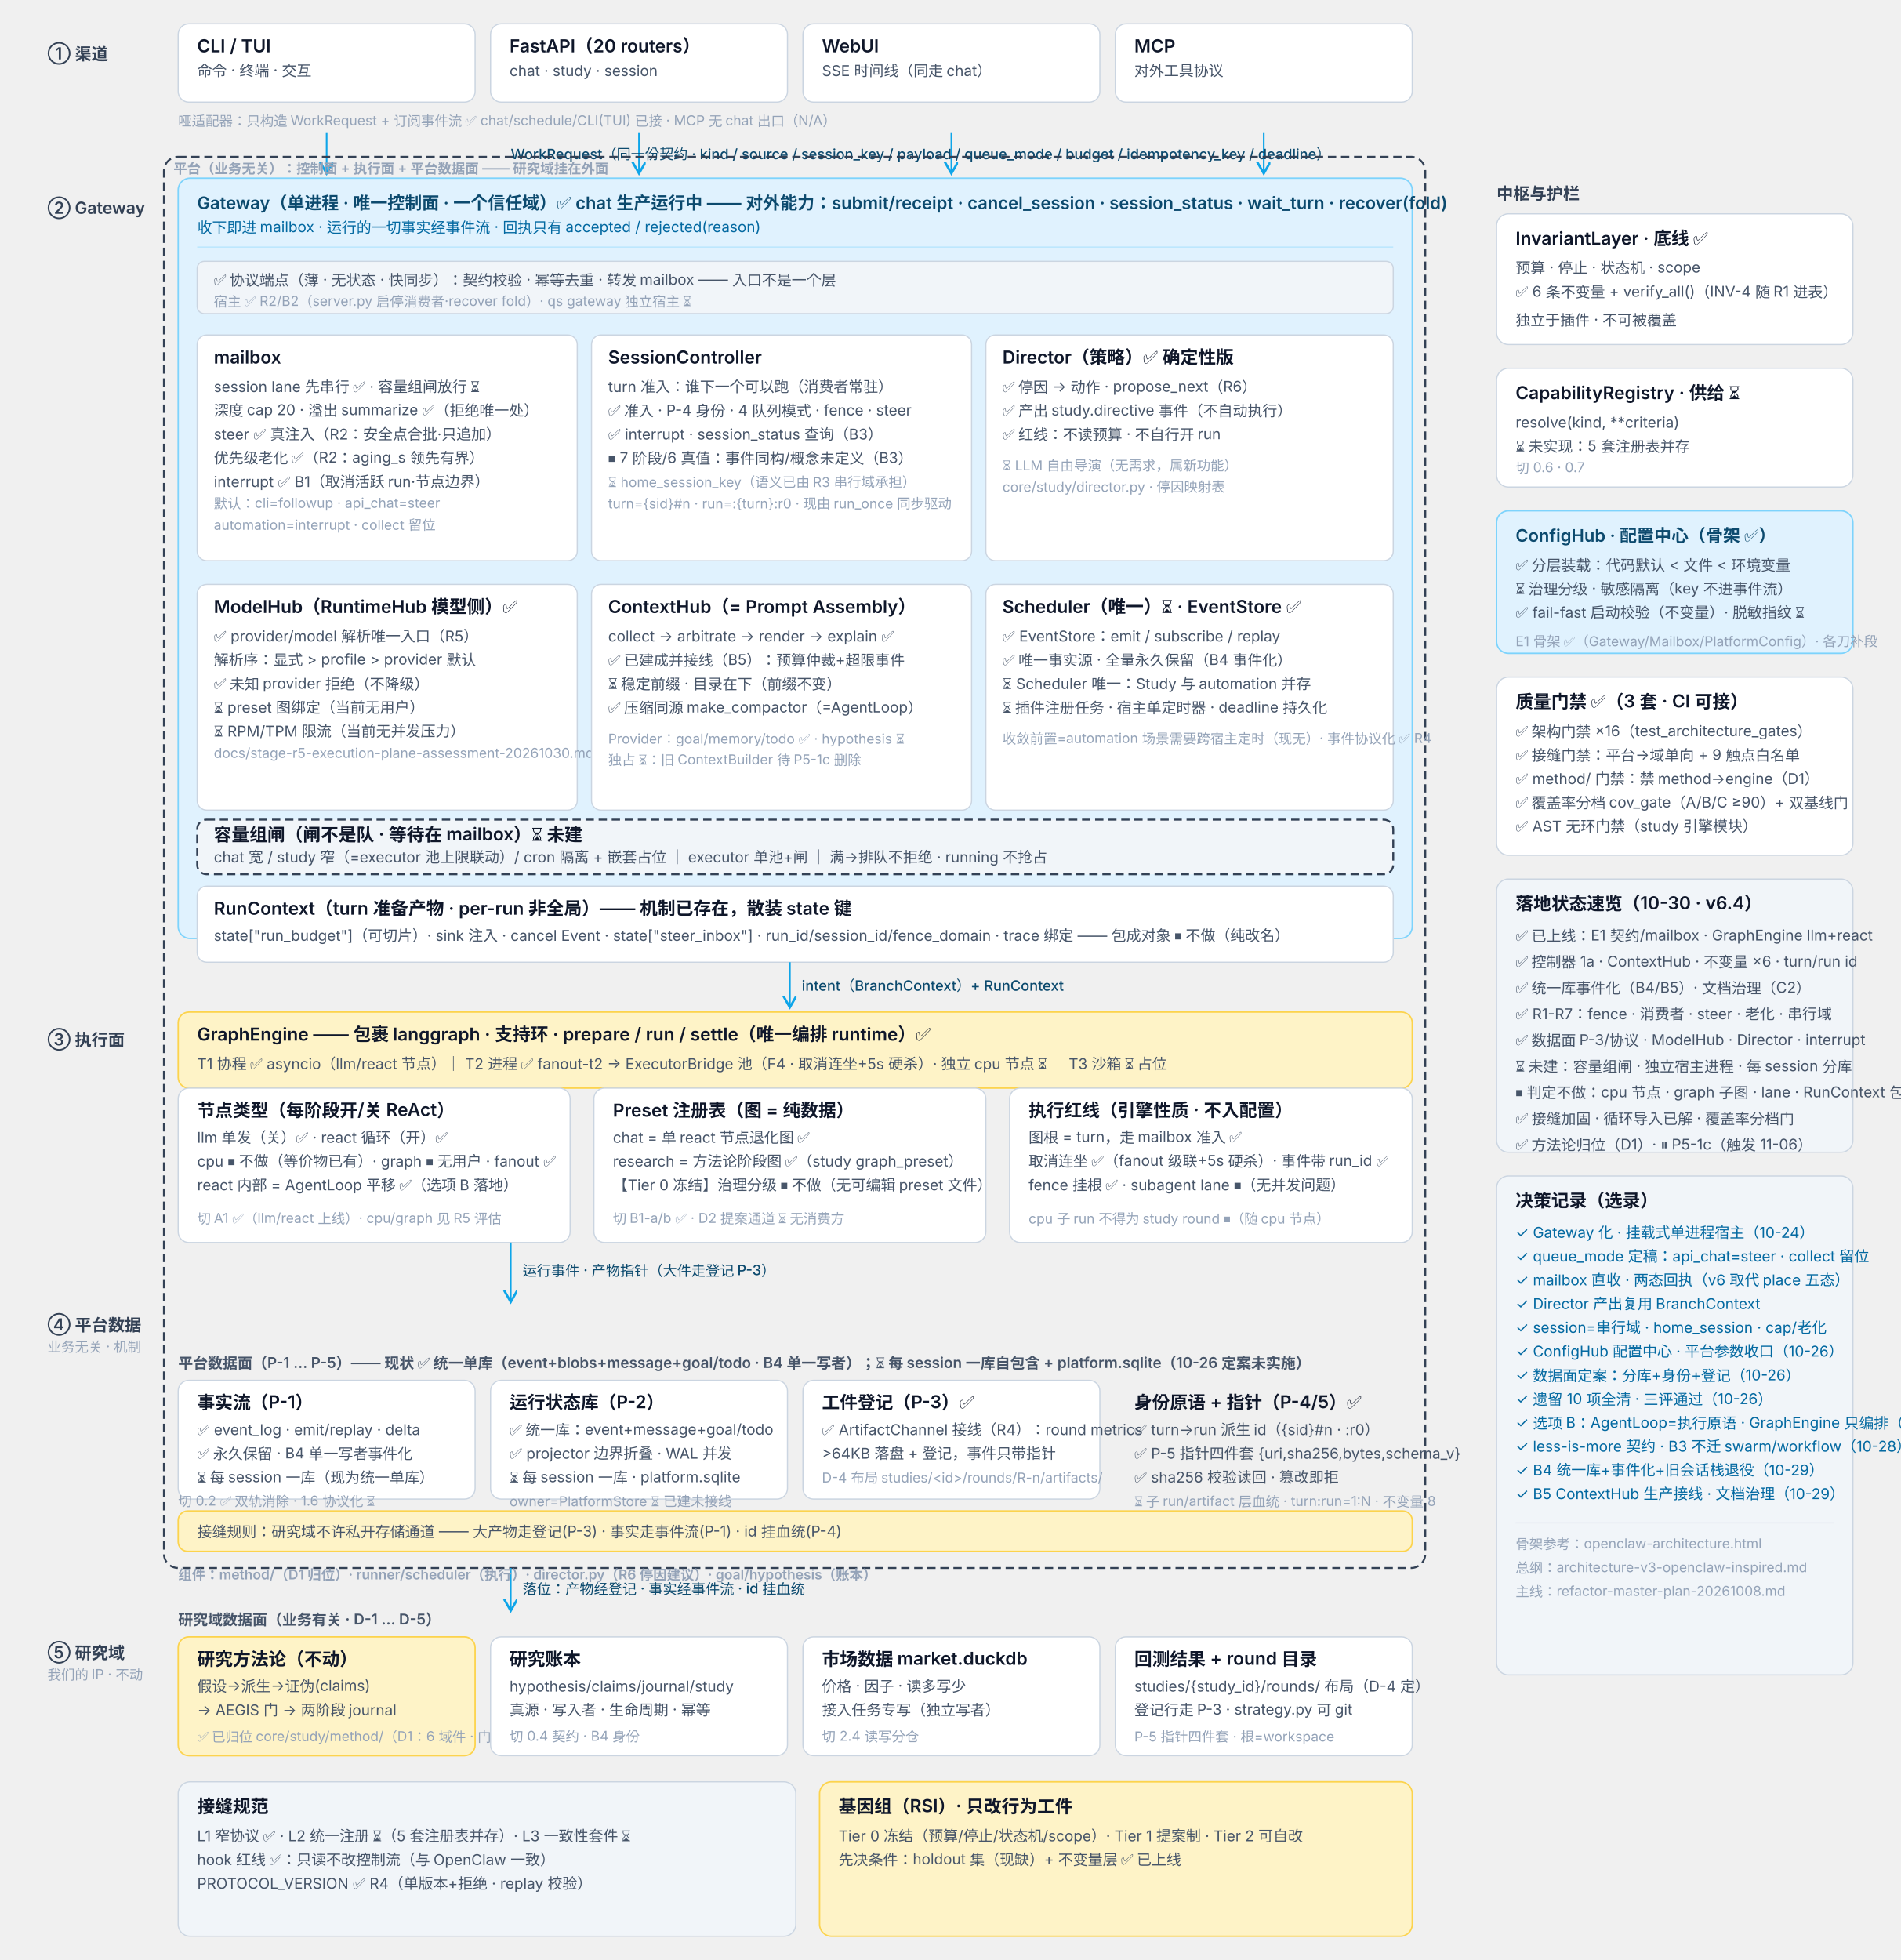
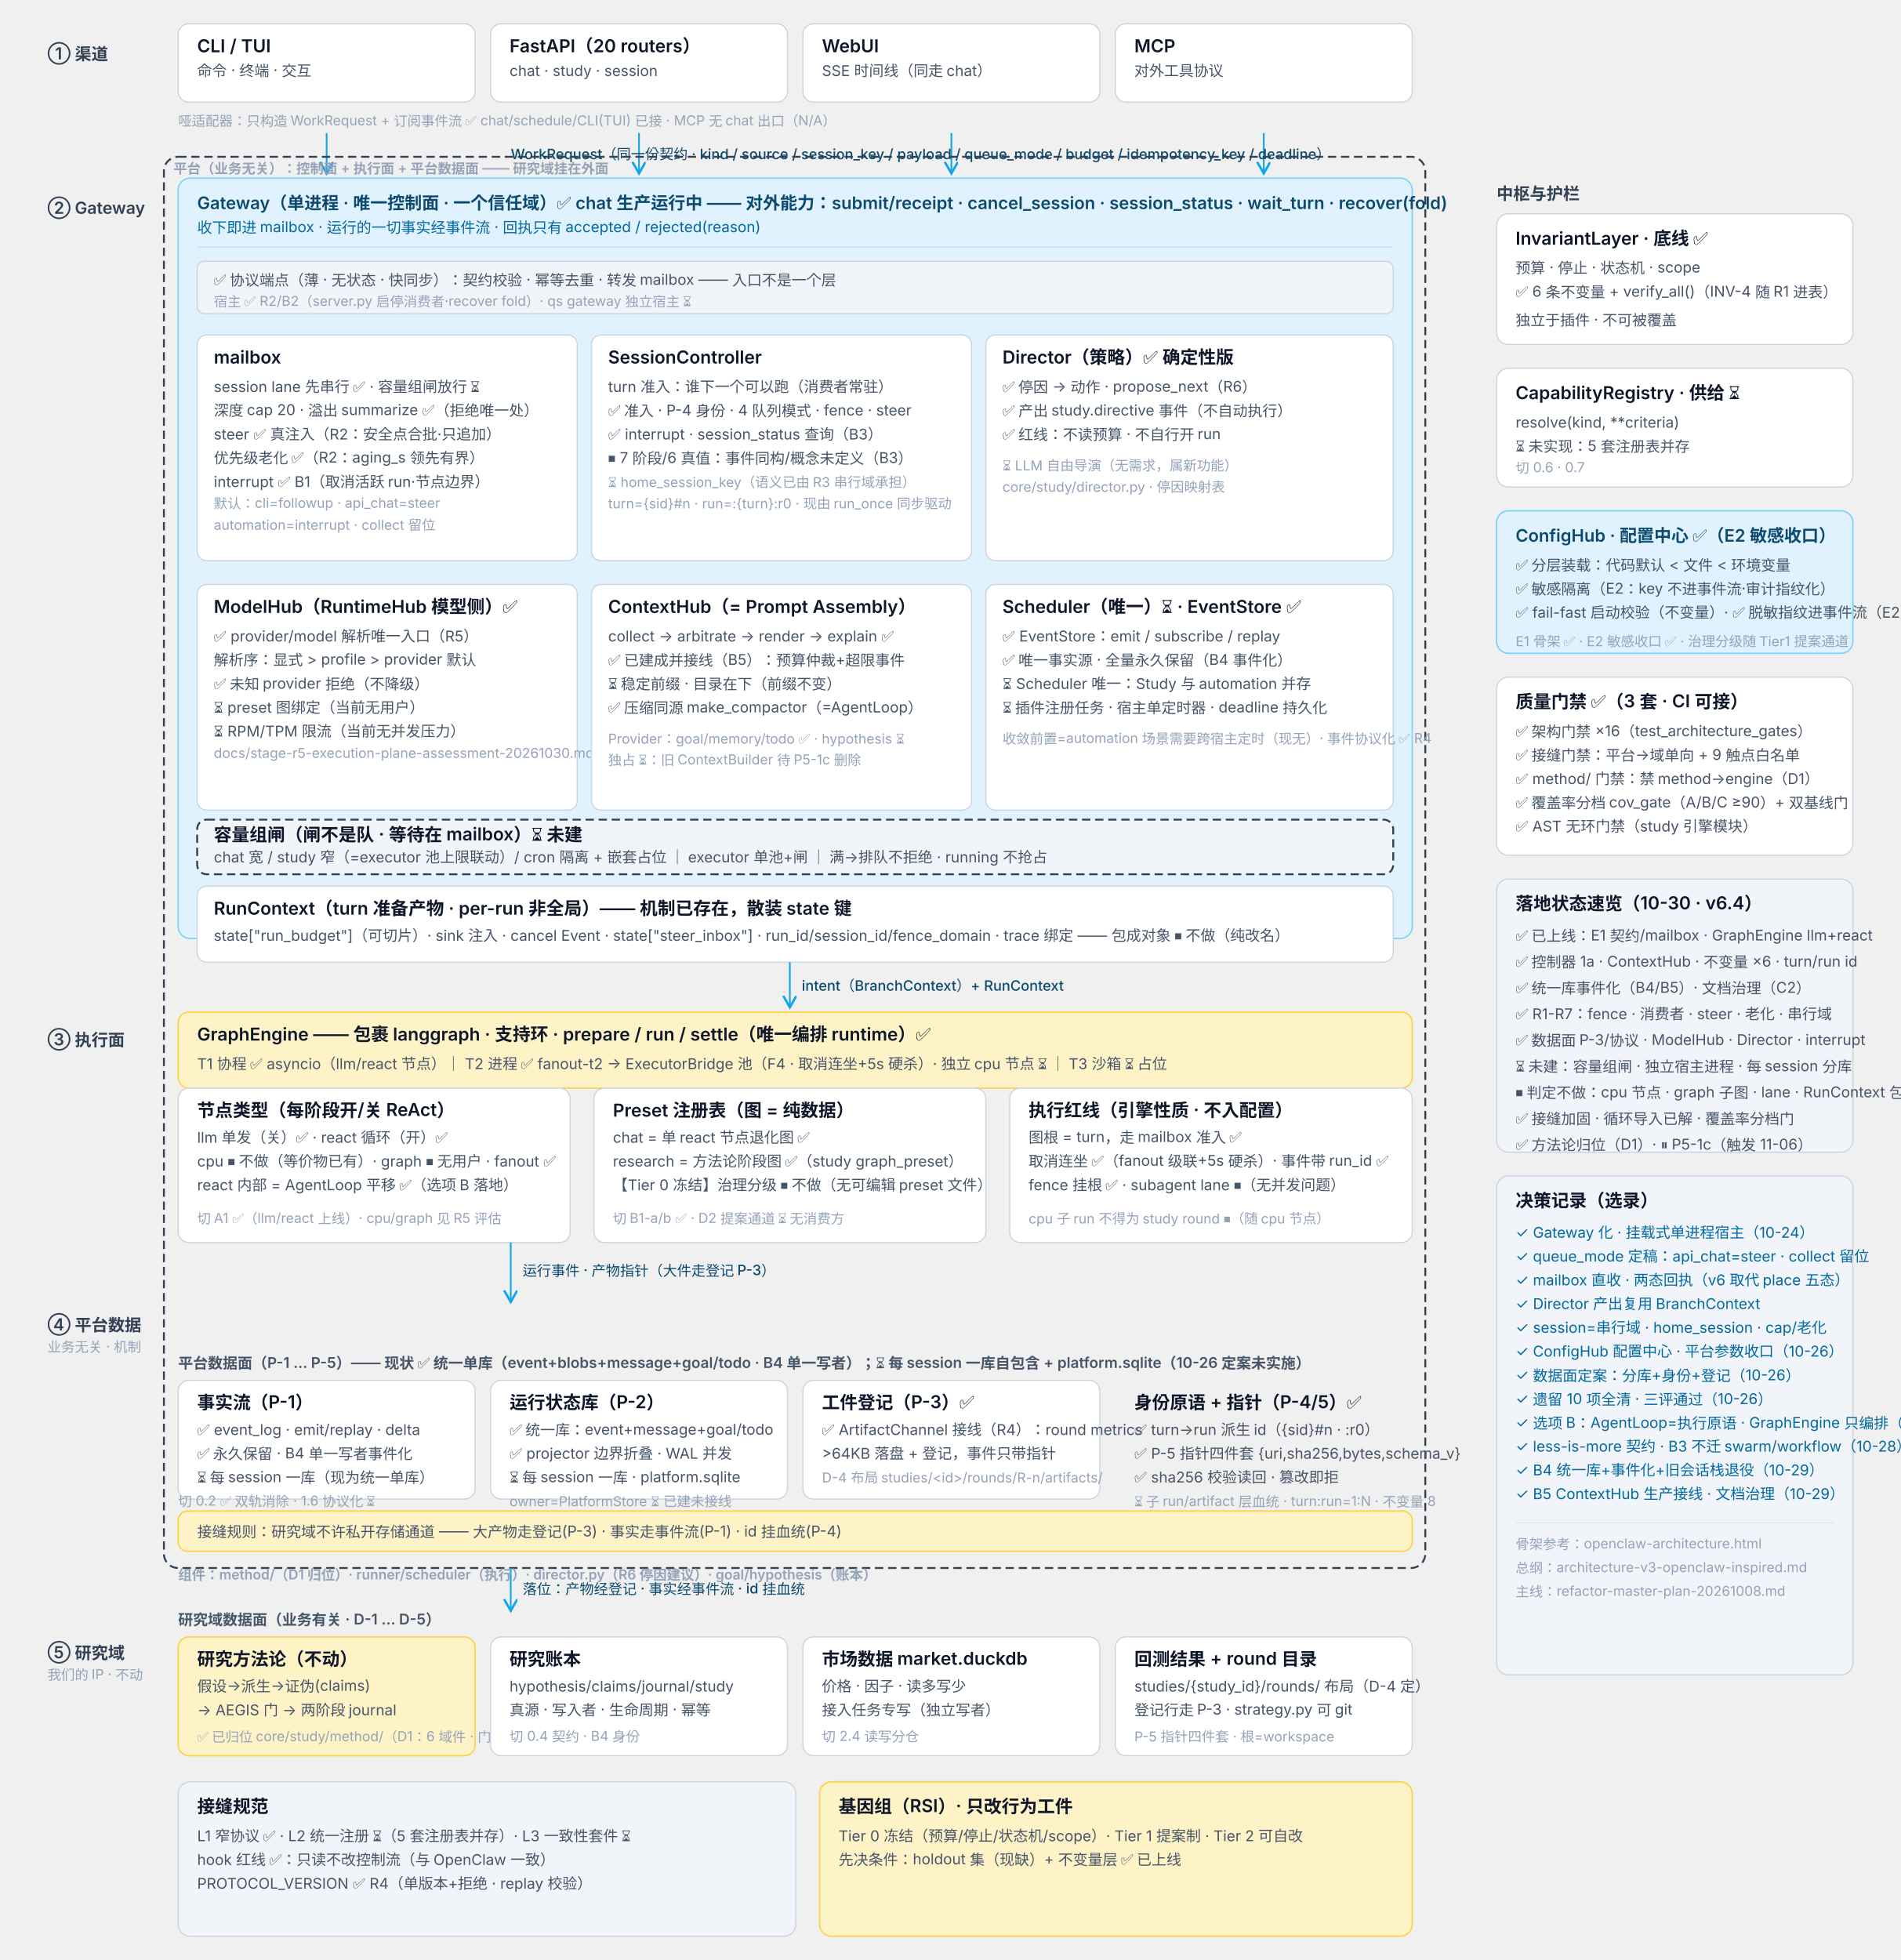
<svg xmlns="http://www.w3.org/2000/svg" viewBox="0 0 1600 1650" width="1600" height="1650" font-family="-apple-system, 'PingFang SC', 'Microsoft YaHei', sans-serif">
  <style>
    .lyr{font-size:14px;font-weight:600;fill:#334155}
    .bt{font-size:15px;font-weight:600;fill:#0f172a}
    .st{font-size:12.5px;fill:#475569}
    .sm{font-size:11.5px;fill:#94a3b8}
    .hub{font-size:14.5px;font-weight:600;fill:#0c4a6e}
    .hq{font-size:12.5px;fill:#0369a1}
    .flow-lbl{font-size:12px;font-weight:500;fill:#0c4a6e}
    .box{fill:#fff;stroke:#cbd5e1;stroke-width:1}
    .boxb{fill:#e0f2fe;stroke:#7dd3fc;stroke-width:1.2}
    .boxa{fill:#fef3c7;stroke:#fcd34d;stroke-width:1.2}
    .boxd{fill:#f1f5f9;stroke:#334155;stroke-width:1.6;stroke-dasharray:7 4}
    .boxg{fill:#f1f5f9;stroke:#cbd5e1;stroke-width:1}
    .arb{stroke:#0ea5e9;stroke-width:1.4;fill:none;marker-end:url(#a2)}
  </style>
  <defs>
    <marker id="a2" markerWidth="9" markerHeight="9" refX="7" refY="4" orient="auto">
      <path d="M0,0 L7,4 L0,8" fill="none" stroke="#0ea5e9" stroke-width="1.4" />
    </marker>
  </defs>
  <text x="40" y="50" class="lyr">① 渠道</text>
  <rect x="150" y="20" width="250" height="66" rx="9" class="box" />
  <text x="166" y="44" class="bt">CLI / TUI</text>
  <text x="166" y="64" class="st">命令 · 终端 · 交互</text>
  <rect x="413" y="20" width="250" height="66" rx="9" class="box" />
  <text x="429" y="44" class="bt">FastAPI（20 routers）</text>
  <text x="429" y="64" class="st">chat · study · session</text>
  <rect x="676" y="20" width="250" height="66" rx="9" class="box" />
  <text x="692" y="44" class="bt">WebUI</text>
  <text x="692" y="64" class="st">SSE 时间线（同走 chat）</text>
  <rect x="939" y="20" width="250" height="66" rx="9" class="box" />
  <text x="955" y="44" class="bt">MCP</text>
  <text x="955" y="64" class="st">对外工具协议</text>
  <text x="150" y="106" class="sm">哑适配器：只构造 WorkRequest + 订阅事件流 ✅ chat/schedule/CLI(TUI) 已接 · MCP 无 chat 出口（N/A）</text>
  <line x1="275" y1="112" x2="275" y2="146" class="arb" />
  <line x1="538" y1="112" x2="538" y2="146" class="arb" />
  <line x1="801" y1="112" x2="801" y2="146" class="arb" />
  <line x1="1064" y1="112" x2="1064" y2="146" class="arb" />
  <text x="430" y="134" class="flow-lbl">WorkRequest（同一份契约 · kind / source / session_key / payload / queue_mode / budget / idempotency_key / deadline）</text>
  <rect x="138" y="132" width="1062" height="1188" rx="12" class="boxd" style="fill:none" />
  <text x="146" y="146" class="sm" style="font-weight:600">平台（业务无关）：控制面 + 执行面 + 平台数据面 —— 研究域挂在外面</text>
  <text x="40" y="180" class="lyr">② Gateway</text>
  <rect x="150" y="150" width="1039" height="640" rx="10" class="boxb" />
  <text x="166" y="176" class="hub">Gateway（单进程 · 唯一控制面 · 一个信任域）✅ chat 生产运行中 —— 对外能力：submit/receipt · cancel_session · session_status · wait_turn · recover(fold)</text>
  <text x="166" y="196" class="hq">收下即进 mailbox · 运行的一切事实经事件流 · 回执只有 accepted / rejected(reason)</text>
  <line x1="166" y1="208" x2="1173" y2="208" stroke="#bae6fd" />
  <rect x="166" y="220" width="1007" height="44" rx="6" class="boxg" />
  <text x="180" y="240" class="st">✅ 协议端点（薄 · 无状态 · 快同步）：契约校验 · 幂等去重 · 转发 mailbox —— 入口不是一个层</text>
  <text x="180" y="258" class="sm">宿主 ✅ R2/B2（server.py 启停消费者·recover fold）· qs gateway 独立宿主 ⏳</text>
  <rect x="166" y="282" width="320" height="190" rx="8" class="box" />
  <text x="180" y="306" class="bt">mailbox</text>
  <text x="180" y="330" class="st">session lane 先串行 ✅ · 容量组闸放行 ⏳</text>
  <text x="180" y="350" class="st">深度 cap 20 · 溢出 summarize ✅（拒绝唯一处）</text>
  <text x="180" y="370" class="st">steer ✅ 真注入（R2：安全点合批·只追加）</text>
  <text x="180" y="390" class="st">优先级老化 ✅（R2：aging_s 领先有界）</text>
  <text x="180" y="410" class="st">interrupt ✅ B1（取消活跃 run·节点边界）</text>
  <text x="180" y="428" class="sm">默认：cli=followup · api_chat=steer</text>
  <text x="180" y="446" class="sm">automation=interrupt · collect 留位</text>
  <rect x="498" y="282" width="320" height="190" rx="8" class="box" />
  <text x="512" y="306" class="bt">SessionController</text>
  <text x="512" y="330" class="st">turn 准入：谁下一个可以跑（消费者常驻）</text>
  <text x="512" y="350" class="st">✅ 准入 · P-4 身份 · 4 队列模式 · fence · steer</text>
  <text x="512" y="370" class="st">✅ interrupt · session_status 查询（B3）</text>
  <text x="512" y="390" class="st">⏹ 7 阶段/6 真值：事件同构/概念未定义（B3）</text>
  <text x="512" y="410" class="sm">⏳ home_session_key（语义已由 R3 串行域承担）</text>
  <text x="512" y="428" class="sm">turn={sid}#n · run=:{turn}:r0 · 现由 run_once 同步驱动</text>
  <rect x="830" y="282" width="343" height="190" rx="8" class="box" />
  <text x="844" y="306" class="bt">Director（策略）✅ 确定性版</text>
  <text x="844" y="330" class="st">✅ 停因 → 动作 · propose_next（R6）</text>
  <text x="844" y="350" class="st">✅ 产出 study.directive 事件（不自动执行）</text>
  <text x="844" y="370" class="st">✅ 红线：不读预算 · 不自行开 run</text>
  <text x="844" y="396" class="sm">⏳ LLM 自由导演（无需求，属新功能）</text>
  <text x="844" y="414" class="sm">core/study/director.py · 停因映射表</text>
  <rect x="166" y="492" width="320" height="190" rx="8" class="box" />
  <text x="180" y="516" class="bt">ModelHub（RuntimeHub 模型侧）✅</text>
  <text x="180" y="540" class="st">✅ provider/model 解析唯一入口（R5）</text>
  <text x="180" y="560" class="st">解析序：显式 &gt; profile &gt; provider 默认</text>
  <text x="180" y="580" class="st">✅ 未知 provider 拒绝（不降级）</text>
  <text x="180" y="600" class="st">⏳ preset 图绑定（当前无用户）</text>
  <text x="180" y="620" class="st">⏳ RPM/TPM 限流（当前无并发压力）</text>
  <text x="180" y="638" class="sm">docs/stage-r5-execution-plane-assessment-20261030.md</text>
  <rect x="498" y="492" width="320" height="190" rx="8" class="box" />
  <text x="512" y="516" class="bt">ContextHub（= Prompt Assembly）</text>
  <text x="512" y="540" class="st">collect → arbitrate → render → explain ✅</text>
  <text x="512" y="560" class="st">✅ 已建成并接线（B5）：预算仲裁+超限事件</text>
  <text x="512" y="580" class="st">⏳ 稳定前缀 · 目录在下（前缀不变）</text>
  <text x="512" y="600" class="st">✅ 压缩同源 make_compactor（=AgentLoop）</text>
  <text x="512" y="626" class="sm">Provider：goal/memory/todo ✅ · hypothesis ⏳</text>
  <text x="512" y="644" class="sm">独占 ⏳：旧 ContextBuilder 待 P5-1c 删除</text>
  <rect x="830" y="492" width="343" height="190" rx="8" class="box" />
  <text x="844" y="516" class="bt">Scheduler（唯一）⏳ · EventStore ✅</text>
  <text x="844" y="540" class="st">✅ EventStore：emit / subscribe / replay</text>
  <text x="844" y="560" class="st">✅ 唯一事实源 · 全量永久保留（B4 事件化）</text>
  <text x="844" y="580" class="st">⏳ Scheduler 唯一：Study 与 automation 并存</text>
  <text x="844" y="600" class="st">⏳ 插件注册任务 · 宿主单定时器 · deadline 持久化</text>
  <text x="844" y="626" class="sm">收敛前置=automation 场景需要跨宿主定时（现无）· 事件协议化 ✅ R4</text>
  <rect x="166" y="746" width="1007" height="64" rx="8" class="box" />
  <text x="180" y="770" class="bt">RunContext（turn 准备产物 · per-run 非全局）—— 机制已存在，散装 state 键</text>
  <text x="180" y="792" class="st">state["run_budget"]（可切片）· sink 注入 · cancel Event · state["steer_inbox"] · run_id/session_id/fence_domain · trace 绑定 —— 包成对象 ⏹ 不做（纯改名）</text>
  <rect x="166" y="690" width="1007" height="46" rx="8" class="boxd" />
  <text x="180" y="708" class="bt">容量组闸（闸不是队 · 等待在 mailbox）⏳ 未建</text>
  <text x="180" y="726" class="st">chat 宽 / study 窄（=executor 池上限联动）/ cron 隔离 + 嵌套占位 ｜ executor 单池+闸 ｜ 满→排队不拒绝 · running 不抢占</text>
  <line x1="665" y1="810" x2="665" y2="848" class="arb" />
  <text x="675" y="834" class="flow-lbl">intent（BranchContext）+ RunContext</text>
  <text x="40" y="880" class="lyr">③ 执行面</text>
  <rect x="150" y="852" width="1039" height="64" rx="9" class="boxa" />
  <text x="166" y="876" class="bt">GraphEngine —— 包裹 langgraph · 支持环 · prepare / run / settle（唯一编排 runtime）✅</text>
  <text x="166" y="900" class="st">T1 协程 ✅ asyncio（llm/react 节点）｜ T2 进程 ✅ fanout-t2 → ExecutorBridge 池（F4 · 取消连坐+5s 硬杀）· 独立 cpu 节点 ⏳ ｜ T3 沙箱 ⏳ 占位</text>
  <rect x="150" y="916" width="330" height="130" rx="9" class="box" />
  <text x="166" y="940" class="bt">节点类型（每阶段开/关 ReAct）</text>
  <text x="166" y="962" class="st">llm 单发（关）✅ · react 循环（开）✅</text>
  <text x="166" y="982" class="st">cpu ⏹ 不做（等价物已有）· graph ⏹ 无用户 · fanout ✅</text>
  <text x="166" y="1002" class="st">react 内部 = AgentLoop 平移 ✅（选项 B 落地）</text>
  <text x="166" y="1030" class="sm">切 A1 ✅（llm/react 上线）· cpu/graph 见 R5 评估</text>
  <rect x="500" y="916" width="330" height="130" rx="9" class="box" />
  <text x="516" y="940" class="bt">Preset 注册表（图 = 纯数据）</text>
  <text x="516" y="962" class="st">chat = 单 react 节点退化图 ✅</text>
  <text x="516" y="982" class="st">research = 方法论阶段图 ✅（study graph_preset）</text>
  <text x="516" y="1002" class="st">【Tier 0 冻结】治理分级 ⏹ 不做（无可编辑 preset 文件）</text>
  <text x="516" y="1030" class="sm">切 B1-a/b ✅ · D2 提案通道 ⏳ 无消费方</text>
  <rect x="850" y="916" width="339" height="130" rx="9" class="box" />
  <text x="866" y="940" class="bt">执行红线（引擎性质 · 不入配置）</text>
  <text x="866" y="962" class="st">图根 = turn，走 mailbox 准入 ✅</text>
  <text x="866" y="982" class="st">取消连坐 ✅（fanout 级联+5s 硬杀）· 事件带 run_id ✅</text>
  <text x="866" y="1002" class="st">fence 挂根 ✅ · subagent lane ⏹（无并发问题）</text>
  <text x="866" y="1030" class="sm">cpu 子 run 不得为 study round ⏹（随 cpu 节点）</text>
  <line x1="430" y1="1046" x2="430" y2="1096" class="arb" />
  <text x="440" y="1074" class="flow-lbl">运行事件 · 产物指针（大件走登记 P-3）</text>
  <text x="40" y="1120" class="lyr">④ 平台数据</text>
  <text x="40" y="1138" class="sm">业务无关 · 机制</text>
  <text x="150" y="1152" class="st" style="font-weight:600">平台数据面（P-1 … P-5）—— 现状 ✅ 统一单库（event+blobs+message+goal/todo · B4 单一写者）；⏳ 每 session 一库自包含 + platform.sqlite（10-26 定案未实施）</text>
  <rect x="150" y="1162" width="250" height="100" rx="9" class="box" />
  <text x="166" y="1186" class="bt">事实流（P-1）</text>
  <text x="166" y="1208" class="st">✅ event_log · emit/replay · delta</text>
  <text x="166" y="1228" class="st">✅ 永久保留 · B4 单一写者事件化</text>
  <text x="166" y="1248" class="st">⏳ 每 session 一库（现为统一单库）</text>
  <text x="150" y="1268" class="sm">切 0.2 ✅ 双轨消除 · 1.6 协议化 ⏳</text>
  <rect x="413" y="1162" width="250" height="100" rx="9" class="box" />
  <text x="429" y="1186" class="bt">运行状态库（P-2）</text>
  <text x="429" y="1208" class="st">✅ 统一库：event+message+goal/todo</text>
  <text x="429" y="1228" class="st">✅ projector 边界折叠 · WAL 并发</text>
  <text x="429" y="1248" class="st">⏳ 每 session 一库 · platform.sqlite</text>
  <text x="429" y="1268" class="sm">owner=PlatformStore ⏳ 已建未接线</text>
  <rect x="676" y="1162" width="250" height="100" rx="9" class="box" />
  <text x="692" y="1186" class="bt">工件登记（P-3）✅</text>
  <text x="692" y="1208" class="st">✅ ArtifactChannel 接线（R4）：round metrics</text>
  <text x="692" y="1228" class="st">&gt;64KB 落盘 + 登记，事件只带指针</text>
  <text x="692" y="1248" class="sm">D-4 布局 studies/&lt;id&gt;/rounds/R-n/artifacts/</text>
  <text x="955" y="1186" class="bt">身份原语 + 指针（P-4/5）✅</text>
  <text x="955" y="1208" class="st">✅ turn→run 派生 id（{sid}#n · :r0）</text>
  <text x="955" y="1228" class="st">✅ P-5 指针四件套 {uri,sha256,bytes,schema_v}</text>
  <text x="955" y="1248" class="st">✅ sha256 校验读回 · 篡改即拒</text>
  <text x="955" y="1268" class="sm">⏳ 子 run/artifact 层血统 · turn:run=1:N · 不变量 8</text>
  <rect x="150" y="1272" width="1039" height="34" rx="8" class="boxa" />
  <text x="166" y="1294" class="st">接缝规则：研究域不许私开存储通道 —— 大产物走登记(P-3) · 事实走事件流(P-1) · id 挂血统(P-4)</text>
  <line x1="430" y1="1320" x2="430" y2="1356" class="arb" />
  <text x="440" y="1342" class="flow-lbl">落位：产物经登记 · 事实经事件流 · id 挂血统</text>
  <text x="40" y="1396" class="lyr">⑤ 研究域</text>
  <text x="40" y="1414" class="sm">我们的 IP · 不动</text>
  <text x="150" y="1330" class="sm" style="font-weight:600">组件：method/（D1 归位）· runner/scheduler（执行）· director.py（R6 停因建议）· goal/hypothesis（账本）</text>
  <text x="150" y="1368" class="st" style="font-weight:600">研究域数据面（业务有关 · D-1 … D-5）</text>
  <rect x="150" y="1378" width="250" height="100" rx="9" class="boxa" />
  <text x="166" y="1402" class="bt">研究方法论（不动）</text>
  <text x="166" y="1424" class="st">假设→派生→证伪(claims)</text>
  <text x="166" y="1444" class="st">→ AEGIS 门 → 两阶段 journal</text>
  <text x="166" y="1466" class="sm">✅ 已归位 core/study/method/（D1：6 域件 · 门禁禁 method→engine）</text>
  <rect x="413" y="1378" width="250" height="100" rx="9" class="box" />
  <text x="429" y="1402" class="bt">研究账本</text>
  <text x="429" y="1424" class="st">hypothesis/claims/journal/study</text>
  <text x="429" y="1444" class="st">真源 · 写入者 · 生命周期 · 幂等</text>
  <text x="429" y="1466" class="sm">切 0.4 契约 · B4 身份</text>
  <rect x="676" y="1378" width="250" height="100" rx="9" class="box" />
  <text x="692" y="1402" class="bt">市场数据 market.duckdb</text>
  <text x="692" y="1424" class="st">价格 · 因子 · 读多写少</text>
  <text x="692" y="1444" class="st">接入任务专写（独立写者）</text>
  <text x="692" y="1466" class="sm">切 2.4 读写分仓</text>
  <rect x="939" y="1378" width="250" height="100" rx="9" class="box" />
  <text x="955" y="1402" class="bt">回测结果 + round 目录</text>
  <text x="955" y="1424" class="st">studies/{study_id}/rounds/ 布局（D-4 定）</text>
  <text x="955" y="1444" class="st">登记行走 P-3 · strategy.py 可 git</text>
  <text x="955" y="1466" class="sm">P-5 指针四件套 · 根=workspace</text>
  <rect x="150" y="1500" width="520" height="130" rx="10" class="boxg" />
  <text x="166" y="1526" class="bt">接缝规范</text>
  <text x="166" y="1550" class="st">L1 窄协议 ✅ · L2 统一注册 ⏳（5 套注册表并存）· L3 一致性套件 ⏳</text>
  <text x="166" y="1570" class="st">hook 红线 ✅：只读不改控制流（与 OpenClaw 一致）</text>
  <text x="166" y="1590" class="st">PROTOCOL_VERSION ✅ R4（单版本+拒绝 · replay 校验）
  <text x="166" y="1610" class="st">接缝契约 ✅（10-30）：平台↔研究域单向 · 9 触点白名单 · 门禁强制（seam-contract 文档）</text>
  </text>
  <rect x="690" y="1500" width="499" height="130" rx="10" class="boxa" />
  <text x="706" y="1526" class="bt">基因组（RSI）· 只改行为工件</text>
  <text x="706" y="1550" class="st">Tier 0 冻结（预算/停止/状态机/scope）· Tier 1 提案制 · Tier 2 可自改</text>
  <text x="706" y="1570" class="st">先决条件：holdout 集（现缺）+ 不变量层 ✅ 已上线</text>
  <text x="1260" y="168" class="lyr">中枢与护栏</text>
  <rect x="1260" y="180" width="300" height="110" rx="10" class="box" />
  <text x="1276" y="206" class="bt">InvariantLayer · 底线 ✅</text>
  <text x="1276" y="230" class="st">预算 · 停止 · 状态机 · scope</text>
  <text x="1276" y="250" class="st">✅ 6 条不变量 + verify_all()（INV-4 随 R1 进表）</text>
  <text x="1276" y="274" class="st">独立于插件 · 不可被覆盖</text>
  <rect x="1260" y="310" width="300" height="100" rx="10" class="box" />
  <text x="1276" y="336" class="bt">CapabilityRegistry · 供给 ⏳</text>
  <text x="1276" y="360" class="st">resolve(kind, **criteria)</text>
  <text x="1276" y="380" class="st">⏳ 未实现：5 套注册表并存</text>
  <text x="1276" y="398" class="sm">切 0.6 · 0.7</text>
  <rect x="1260" y="430" width="300" height="120" rx="10" class="boxb" />
-   <text x="1276" y="456" class="hub">ConfigHub · 配置中心（骨架 ✅）</text>
+   <text x="1276" y="456" class="hub">ConfigHub · 配置中心 ✅（E2 敏感收口）</text>
  <text x="1276" y="480" class="st">✅ 分层装载：代码默认 &lt; 文件 &lt; 环境变量</text>
-   <text x="1276" y="500" class="st">⏳ 治理分级 · 敏感隔离（key 不进事件流）</text>
-   <text x="1276" y="520" class="st">✅ fail-fast 启动校验（不变量）· 脱敏指纹 ⏳</text>
-   <text x="1276" y="544" class="sm">E1 骨架 ✅（Gateway/Mailbox/PlatformConfig）· 各刀补段</text>
+   <text x="1276" y="500" class="st">✅ 敏感隔离（E2：key 不进事件流·审计指纹化）</text>
+   <text x="1276" y="520" class="st">✅ fail-fast 启动校验（不变量）· ✅ 脱敏指纹进事件流（E2）</text>
+   <text x="1276" y="544" class="sm">E1 骨架 ✅ · E2 敏感收口 ✅ · 治理分级随 Tier1 提案通道</text>
  <rect x="1260" y="570" width="300" height="150" rx="10" class="box" />
  <text x="1276" y="596" class="bt">质量门禁 ✅（3 套 · CI 可接）</text>
  <text x="1276" y="620" class="st">✅ 架构门禁 ×16（test_architecture_gates）</text>
  <text x="1276" y="640" class="st">✅ 接缝门禁：平台→域单向 + 9 触点白名单</text>
  <text x="1276" y="660" class="st">✅ method/ 门禁：禁 method→engine（D1）</text>
  <text x="1276" y="680" class="st">✅ 覆盖率分档 cov_gate（A/B/C ≥90）+ 双基线门</text>
  <text x="1276" y="700" class="st">✅ AST 无环门禁（study 引擎模块）</text>
  <rect x="1260" y="740" width="300" height="230" rx="10" class="boxg" />
  <text x="1276" y="766" class="bt">落地状态速览（10-30 · v6.4）</text>
  <text x="1276" y="792" class="st">✅ 已上线：E1 契约/mailbox · GraphEngine llm+react</text>
  <text x="1276" y="814" class="st">✅ 控制器 1a · ContextHub · 不变量 ×6 · turn/run id</text>
  <text x="1276" y="836" class="st">✅ 统一库事件化（B4/B5）· 文档治理（C2）</text>
  <text x="1276" y="858" class="st">✅ R1-R7：fence · 消费者 · steer · 老化 · 串行域</text>
  <text x="1276" y="880" class="st">✅ 数据面 P-3/协议 · ModelHub · Director · interrupt</text>
  <text x="1276" y="902" class="st">⏳ 未建：容量组闸 · 独立宿主进程 · 每 session 分库</text>
  <text x="1276" y="924" class="st">⏹ 判定不做：cpu 节点 · graph 子图 · lane · RunContext 包</text>
  <text x="1276" y="946" class="st">✅ 接缝加固 · 循环导入已解 · 覆盖率分档门</text>
  <text x="1276" y="968" class="st">✅ 方法论归位（D1）· ⏸ P5-1c（触发 11-06）</text>
  <rect x="1260" y="990" width="300" height="420" rx="10" class="boxg" />
  <text x="1276" y="1016" class="bt">决策记录（选录）</text>
  <text x="1276" y="1042" class="st" style="fill:#0369a1">✓ Gateway 化 · 挂载式单进程宿主（10-24）</text>
  <text x="1276" y="1062" class="st" style="fill:#0369a1">✓ queue_mode 定稿：api_chat=steer · collect 留位</text>
  <text x="1276" y="1082" class="st" style="fill:#0369a1">✓ mailbox 直收 · 两态回执（v6 取代 place 五态）</text>
  <text x="1276" y="1102" class="st" style="fill:#0369a1">✓ Director 产出复用 BranchContext</text>
  <text x="1276" y="1122" class="st" style="fill:#0369a1">✓ session=串行域 · home_session · cap/老化</text>
  <text x="1276" y="1142" class="st" style="fill:#0369a1">✓ ConfigHub 配置中心 · 平台参数收口（10-26）</text>
  <text x="1276" y="1162" class="st" style="fill:#0369a1">✓ 数据面定案：分库+身份+登记（10-26）</text>
  <text x="1276" y="1182" class="st" style="fill:#0369a1">✓ 遗留 10 项全清 · 三评通过（10-26）</text>
  <text x="1276" y="1202" class="st" style="fill:#0369a1">✓ 选项 B：AgentLoop=执行原语 · GraphEngine 只编排（10-28）</text>
  <text x="1276" y="1222" class="st" style="fill:#0369a1">✓ less-is-more 契约 · B3 不迁 swarm/workflow（10-28）</text>
  <text x="1276" y="1242" class="st" style="fill:#0369a1">✓ B4 统一库+事件化+旧会话栈退役（10-29）</text>
  <text x="1276" y="1262" class="st" style="fill:#0369a1">✓ B5 ContextHub 生产接线 · 文档治理（10-29）</text>
  <line x1="1276" y1="1282" x2="1544" y2="1282" stroke="#e2e8f0" />
  <text x="1276" y="1304" class="sm">骨架参考：openclaw-architecture.html</text>
  <text x="1276" y="1324" class="sm">总纲：architecture-v3-openclaw-inspired.md</text>
  <text x="1276" y="1344" class="sm">主线：refactor-master-plan-20261008.md</text>
</svg>
